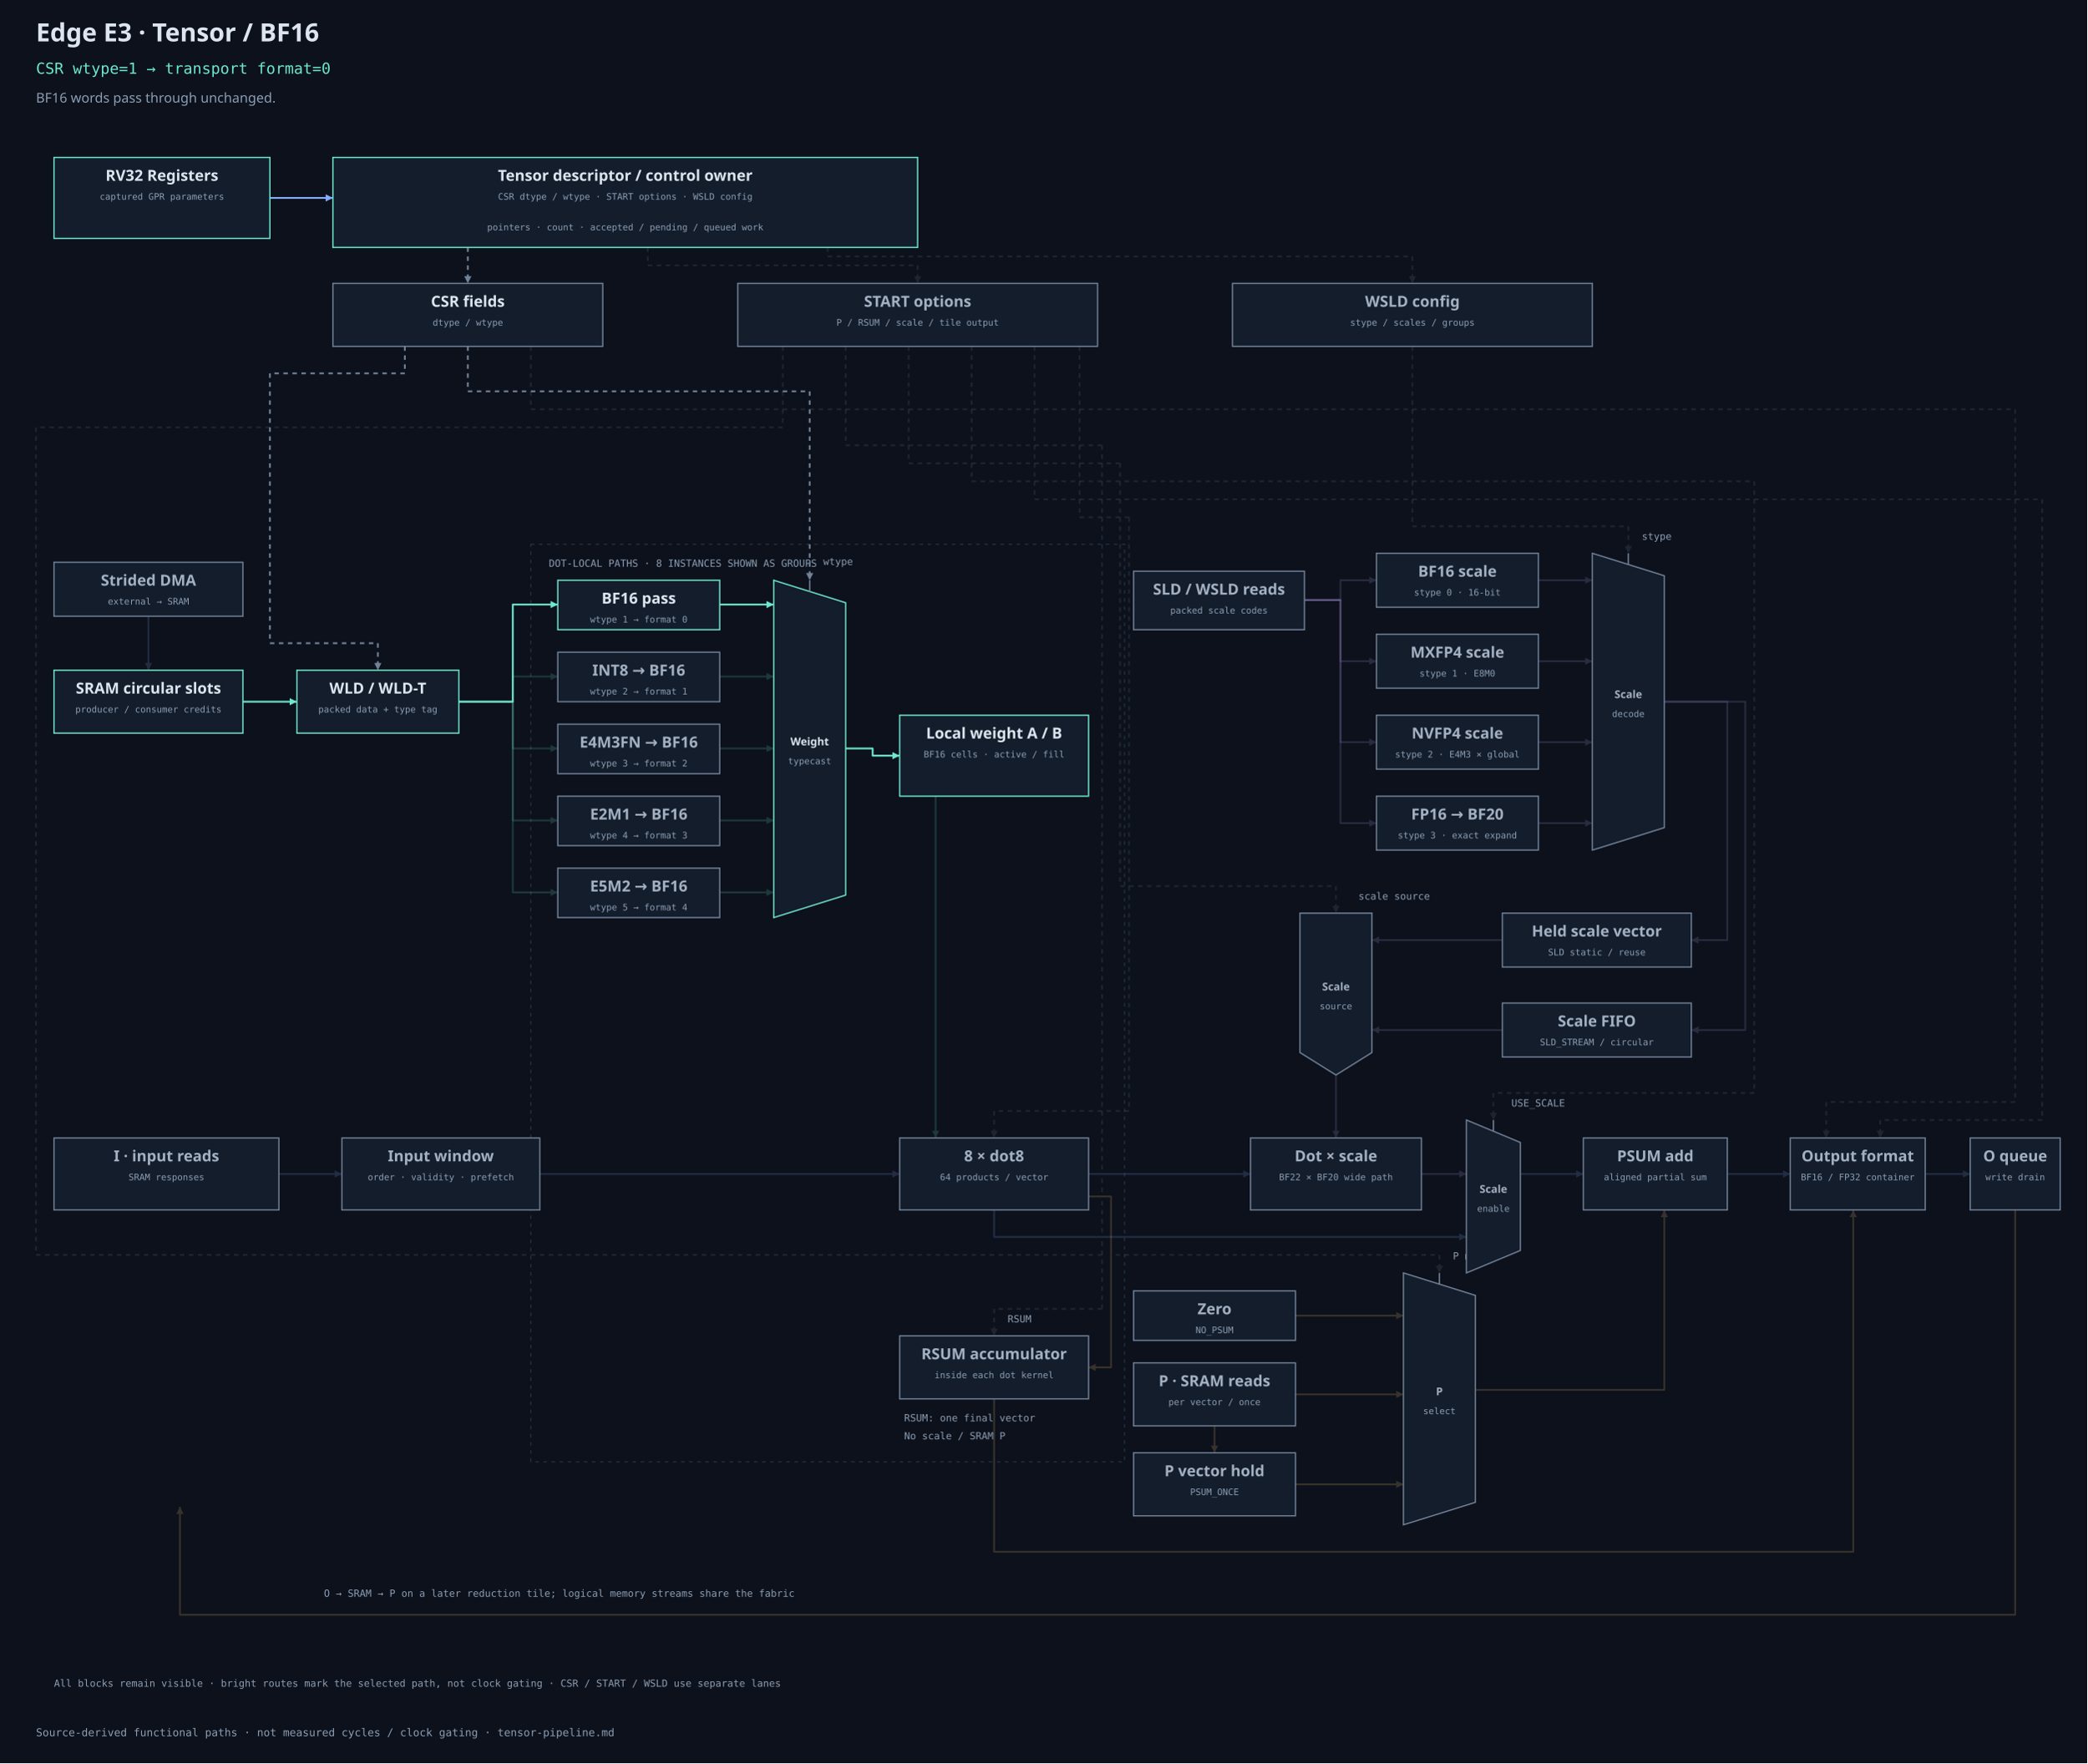
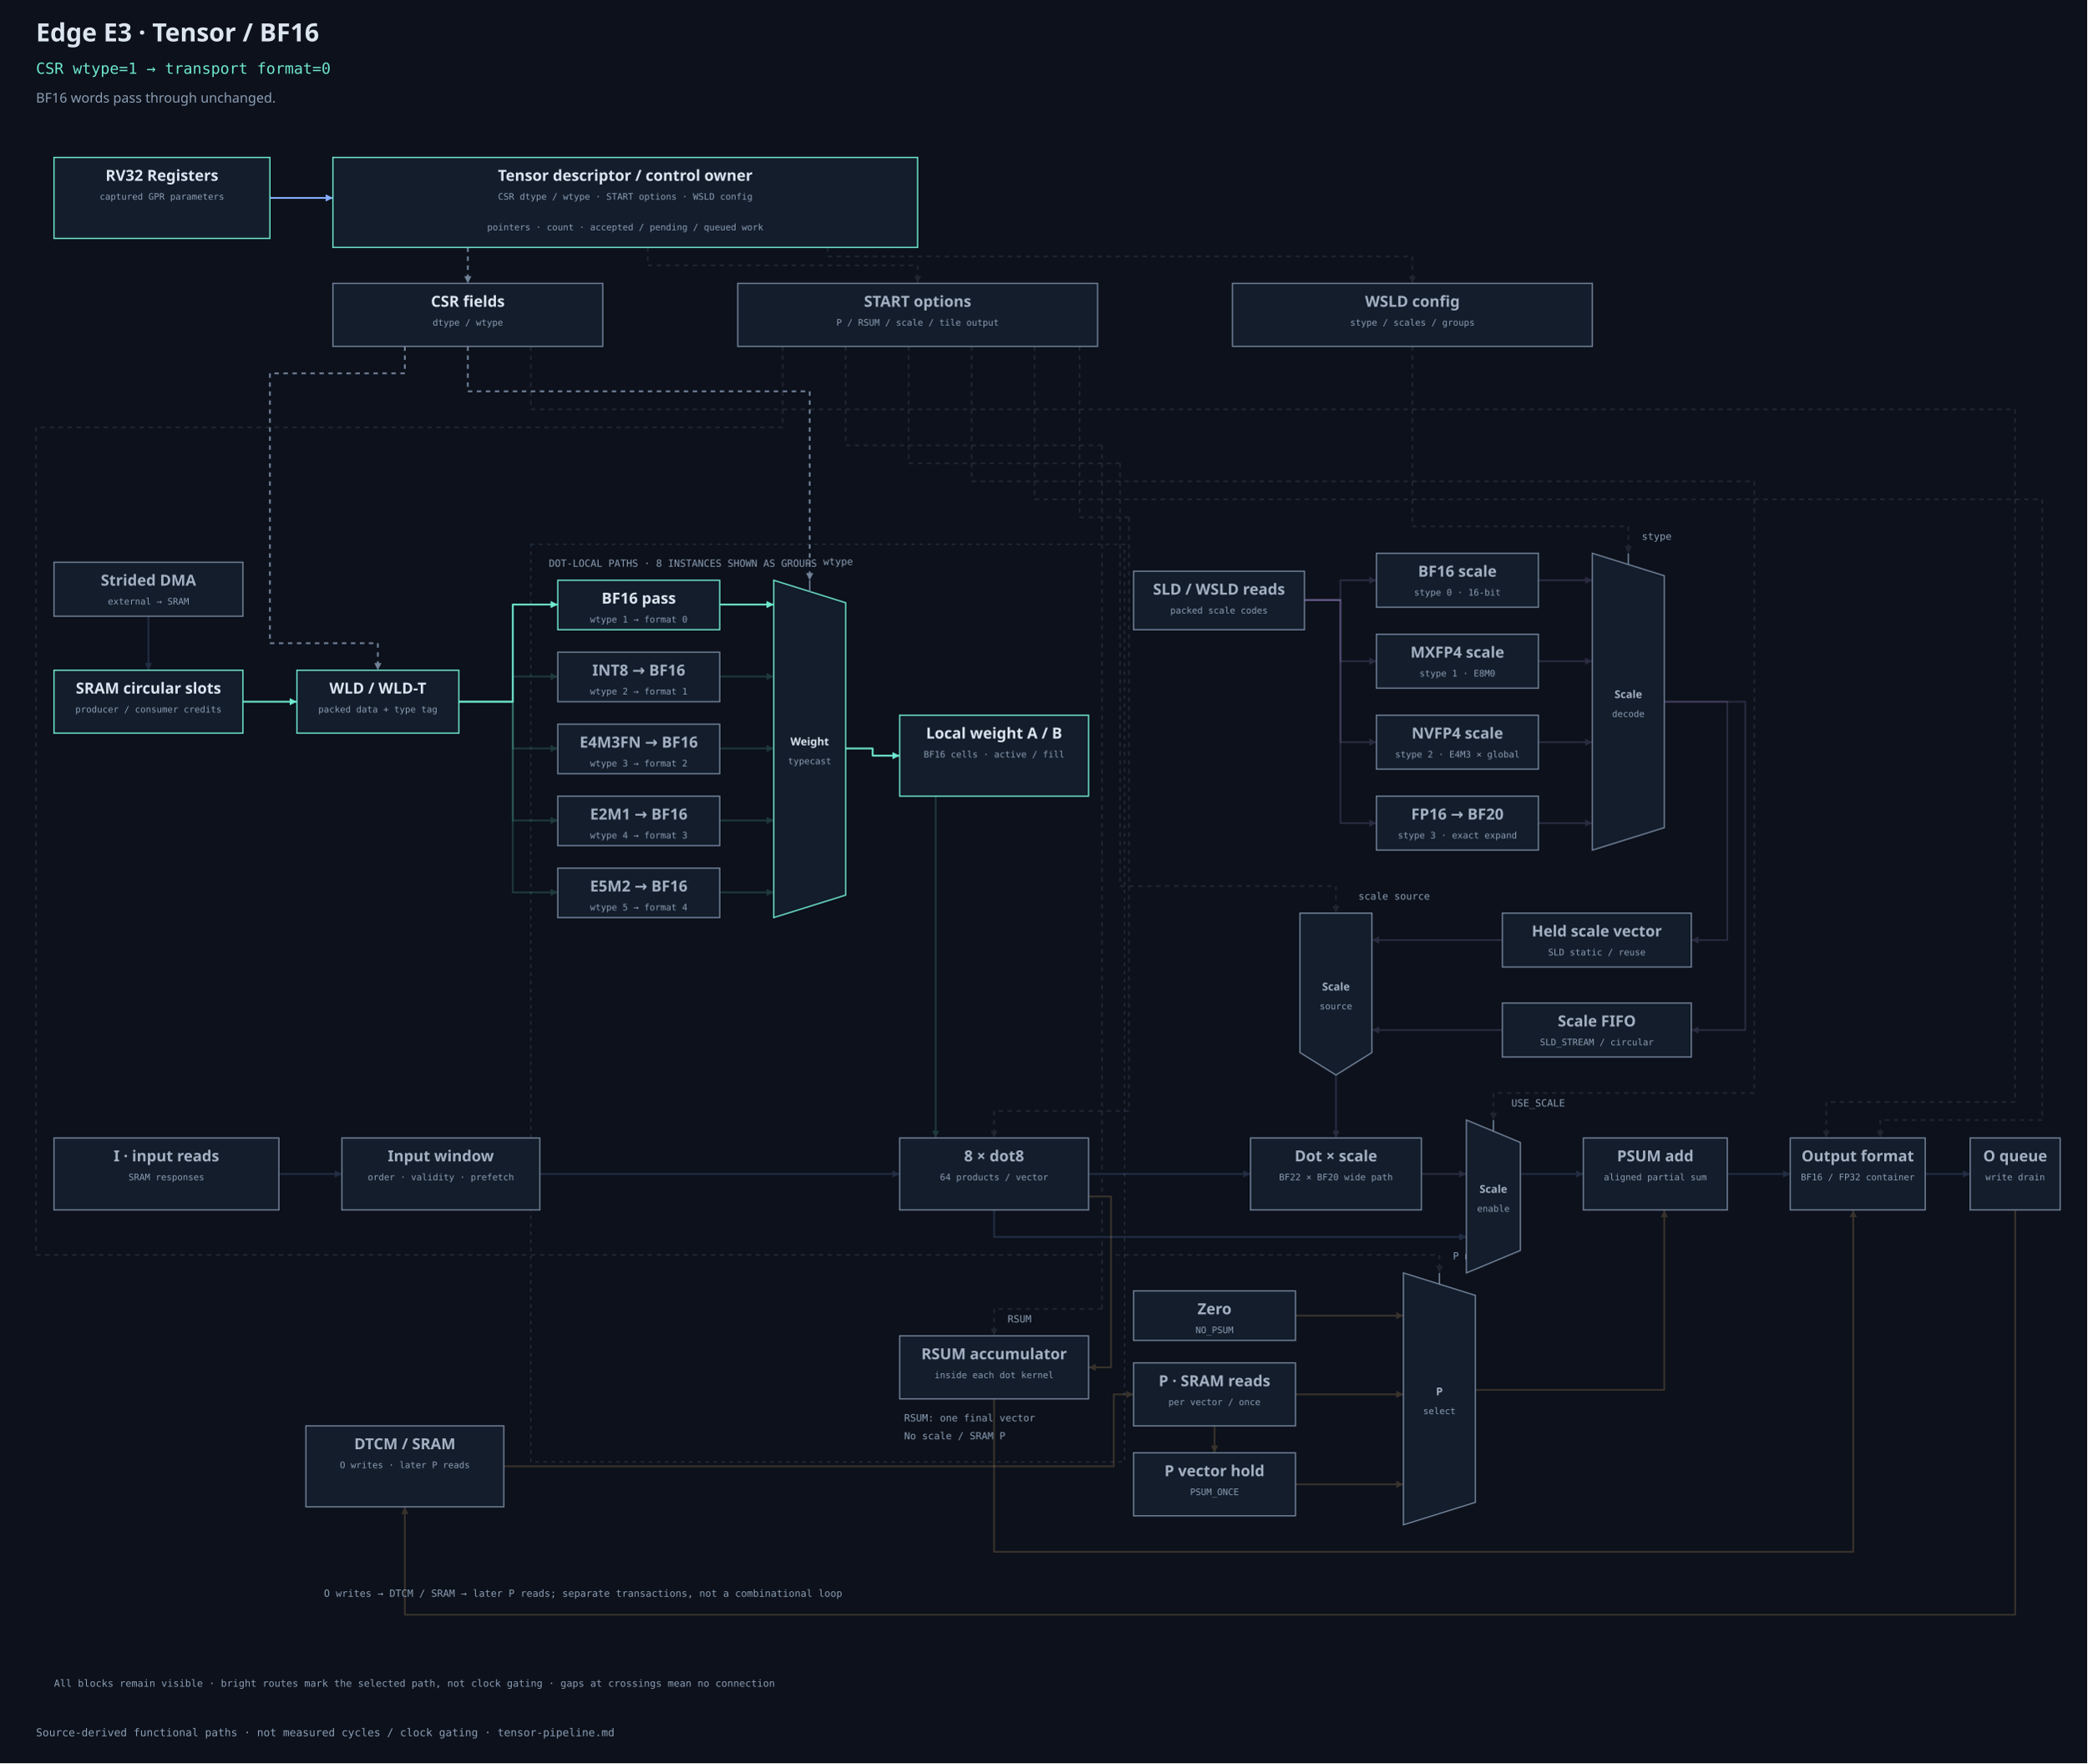
<svg xmlns="http://www.w3.org/2000/svg" width="2320" height="1960" viewBox="0 0 2320 1960">
  <rect width="2320" height="1960" fill="#0c111b" />
  <text x="40" y="46" fill="#dce5f0" font-family="sans-serif" font-size="28" font-weight="700">Edge E3 · Tensor / BF16</text>
  <text x="40" y="82" fill="#6ee7cf" font-family="monospace" font-size="17">CSR wtype=1 → transport format=0</text>
  <text x="40" y="114" fill="#8c9eb5" font-family="sans-serif" font-size="15">BF16 words pass through unchanged.</text>
  <svg x="20" y="135" width="2280" height="1760" viewBox="0 0 2280 1760" role="img" aria-labelledby="tensor-svg-title tensor-svg-desc">
    <style>.tensor-bg{fill:var(--bg,#0c111b)}.tensor-memory{fill:none;stroke:var(--rule,#29394e);stroke-dasharray:4 5}.tensor-title{font:600 17px sans-serif;fill:var(--ink,#dce5f0)}.tensor-sub{font:10px monospace;fill:var(--muted,#8c9eb5)}.tensor-caption{font:11px monospace;fill:var(--muted,#8c9eb5)}.tensor-box{fill:var(--panel,#131d2b);stroke:var(--ink,#dce5f0);stroke-width:1.4}.tensor-wire{fill:none;stroke-width:2;stroke-linejoin:round}.tensor-data{stroke:#85adff}.tensor-weight{stroke:#6ee7cf}.tensor-psum{stroke:#ffc578}.tensor-optional{stroke:#b39be8}.tensor-control{stroke:#718198;stroke-dasharray:5 5}.tensor-arrow-data{fill:#85adff}.tensor-arrow-weight{fill:#6ee7cf}.tensor-arrow-psum{fill:#ffc578}.tensor-arrow-optional{fill:#b39be8}.tensor-arrow-control{fill:#718198}[data-tensor-node]{opacity:1}[data-tensor-path]{opacity:.18}[data-tensor-path].is-active{opacity:1}[data-tensor-node]:not(.is-active) .tensor-box{stroke:var(--muted,#718198)}[data-tensor-node]:not(.is-active) .tensor-title{fill:var(--muted,#a4b1c3)}[data-tensor-node]:not(.is-active) .tensor-sub{fill:var(--muted,#8c9eb5)}.tensor-mux-title{font-size:12px}.tensor-control-source .tensor-box{stroke:#718198!important}.tensor-control-port{stroke:#718198;stroke-width:1.5;fill:none}.is-active .tensor-box{stroke:#6ee7cf}</style>
    <defs>
      <marker id="tensor-arrow-data" viewBox="0 0 8 8" refX="8" refY="4" markerWidth="8" markerHeight="8" markerUnits="userSpaceOnUse" orient="auto">
        <path d="M0 0L8 4L0 8Z" class="tensor-arrow-data" />
      </marker>
      <marker id="tensor-arrow-weight" viewBox="0 0 8 8" refX="8" refY="4" markerWidth="8" markerHeight="8" markerUnits="userSpaceOnUse" orient="auto">
        <path d="M0 0L8 4L0 8Z" class="tensor-arrow-weight" />
      </marker>
      <marker id="tensor-arrow-psum" viewBox="0 0 8 8" refX="8" refY="4" markerWidth="8" markerHeight="8" markerUnits="userSpaceOnUse" orient="auto">
        <path d="M0 0L8 4L0 8Z" class="tensor-arrow-psum" />
      </marker>
      <marker id="tensor-arrow-optional" viewBox="0 0 8 8" refX="8" refY="4" markerWidth="8" markerHeight="8" markerUnits="userSpaceOnUse" orient="auto">
        <path d="M0 0L8 4L0 8Z" class="tensor-arrow-optional" />
      </marker>
      <marker id="tensor-arrow-control" viewBox="0 0 8 8" refX="8" refY="4" markerWidth="8" markerHeight="8" markerUnits="userSpaceOnUse" orient="auto">
        <path d="M0 0L8 4L0 8Z" class="tensor-arrow-control" />
      </marker>
    </defs>
    <rect class="tensor-bg" width="2280" height="1760" />
    <rect class="tensor-memory" x="570" y="470" width="660" height="1020" />
    <text class="tensor-caption" x="590" y="495">DOT-LOCAL PATHS · 8 INSTANCES SHOWN AS GROUPS</text>
    <text class="tensor-caption" x="895" y="493">wtype</text>
    <text class="tensor-caption" x="1805" y="465">stype</text>
    <text class="tensor-caption" x="1660" y="1095">USE_SCALE</text>
    <text class="tensor-caption" x="1490" y="865">scale source</text>
    <text class="tensor-caption" x="1595" y="1265">P mode</text>
    <text class="tensor-caption" x="1100" y="1335">RSUM</text>
    <path data-tensor-path="gpr-owner" class="tensor-wire tensor-data is-active" d="M280 85H350" marker-end="url(#tensor-arrow-data)" />
    <g data-tensor-path="ctrl-wld" class="tensor-wire tensor-control is-active">
      <path d="M430 250L430 280M430 280L280 280M280 280L280 580M280 580L400 580M400 580L400 610" />
      <path d="M400 602L400 610" marker-end="url(#tensor-arrow-control)" />
    </g>
    <g data-tensor-path="ctrl-weight" class="tensor-wire tensor-control is-active">
      <path d="M500 250L500 300M500 300L880 300M880 300L880 510" />
      <path d="M880 502L880 510" marker-end="url(#tensor-arrow-control)" />
    </g>
    <g data-tensor-path="ctrl-psum" class="tensor-wire tensor-control ">
      <path d="M850 250L850 340M850 340L20 340M20 340L20 1260M20 1260L1210 1260M1220 1260L1580 1260M1580 1260L1580 1280" />
      <path d="M1580 1272L1580 1280" marker-end="url(#tensor-arrow-control)" />
    </g>
    <g data-tensor-path="ctrl-rsum" class="tensor-wire tensor-control ">
      <path d="M920 250L920 360M920 360L1205 360M1205 360L1205 1165M1205 1175L1205 1190M1205 1200L1205 1235M1205 1245L1205 1320M1205 1320L1085 1320M1085 1320L1085 1350" />
      <path d="M1085 1342L1085 1350" marker-end="url(#tensor-arrow-control)" />
    </g>
    <g data-tensor-path="ctrl-scale" class="tensor-wire tensor-control ">
      <path d="M990 250L990 380M990 380L1225 380M1225 380L1225 850M1225 850L1465 850M1465 850L1465 880" />
      <path d="M1465 872L1465 880" marker-end="url(#tensor-arrow-control)" />
    </g>
    <g data-tensor-path="ctrl-enable" class="tensor-wire tensor-control ">
      <path d="M1060 250L1060 400M1060 400L1930 400M1930 400L1930 1080M1930 1080L1640 1080M1640 1080L1640 1110" />
      <path d="M1640 1102L1640 1110" marker-end="url(#tensor-arrow-control)" />
    </g>
    <g data-tensor-path="ctrl-stype" class="tensor-wire tensor-control ">
      <path d="M1550 250L1550 450M1550 450L1790 450M1790 450L1790 480" />
      <path d="M1790 472L1790 480" marker-end="url(#tensor-arrow-control)" />
    </g>
    <g data-tensor-path="ctrl-format" class="tensor-wire tensor-control ">
      <path d="M570 250L570 320M570 320L2220 320M2220 320L2220 1090M2220 1090L2010 1090M2010 1090L2010 1130" />
      <path d="M2010 1122L2010 1130" marker-end="url(#tensor-arrow-control)" />
    </g>
    <g data-tensor-path="owner-dot" class="tensor-wire tensor-control ">
      <path d="M1180 250L1180 440M1180 440L1235 440M1235 440L1235 1100M1235 1100L1085 1100M1085 1100L1085 1130" />
      <path d="M1085 1122L1085 1130" marker-end="url(#tensor-arrow-control)" />
    </g>
    <path data-tensor-path="dma-ring" class="tensor-wire tensor-data " d="M145 550L145 610" marker-end="url(#tensor-arrow-data)" />
    <path data-tensor-path="ring-wld" class="tensor-wire tensor-weight is-active" d="M250 645L310 645" marker-end="url(#tensor-arrow-weight)" />
    <path data-tensor-path="weights" class="tensor-wire tensor-weight " d="M1020 750L1020 1130" marker-end="url(#tensor-arrow-weight)" />
    <path data-tensor-path="input-window" class="tensor-wire tensor-data " d="M290 1170L360 1170" marker-end="url(#tensor-arrow-data)" />
    <path data-tensor-path="window-dot" class="tensor-wire tensor-data " d="M580 1170L980 1170" marker-end="url(#tensor-arrow-data)" />
    <path data-tensor-path="dot-post" class="tensor-wire tensor-data " d="M1190 1170L1370 1170" marker-end="url(#tensor-arrow-data)" />
    <path data-tensor-path="scale-product" class="tensor-wire tensor-optional " d="M1560 1170L1610 1170" marker-end="url(#tensor-arrow-optional)" />
    <path data-tensor-path="scale-bypass" class="tensor-wire tensor-data " d="M1085 1210L1085 1240L1610 1240" marker-end="url(#tensor-arrow-data)" />
    <path data-tensor-path="scaled-to-post" class="tensor-wire tensor-data " d="M1670 1170L1740 1170" marker-end="url(#tensor-arrow-data)" />
    <path data-tensor-path="post-output" class="tensor-wire tensor-data " d="M1900 1170L1970 1170" marker-end="url(#tensor-arrow-data)" />
    <path data-tensor-path="format-output" class="tensor-wire tensor-data " d="M2120 1170L2170 1170" marker-end="url(#tensor-arrow-data)" />
    <path data-tensor-path="rsum-merge" class="tensor-wire tensor-psum " d="M1190 1195L1215 1195L1215 1385L1190 1385" marker-end="url(#tensor-arrow-psum)" />
    <path data-tensor-path="rsum-output" class="tensor-wire tensor-psum " d="M1085 1420L1085 1590L2040 1590L2040 1210" marker-end="url(#tensor-arrow-psum)" />
    <path data-tensor-path="static-scale" class="tensor-wire tensor-optional " d="M1650 910L1505 910" marker-end="url(#tensor-arrow-optional)" />
    <path data-tensor-path="stream-scale" class="tensor-wire tensor-optional " d="M1650 1010L1505 1010" marker-end="url(#tensor-arrow-optional)" />
    <path data-tensor-path="scale" class="tensor-wire tensor-optional " d="M1465 1060L1465 1130" marker-end="url(#tensor-arrow-optional)" />
    <path data-tensor-path="sld-static" class="tensor-wire tensor-optional " d="M1830 645L1900 645L1900 910L1860 910" marker-end="url(#tensor-arrow-optional)" />
    <path data-tensor-path="sld-stream" class="tensor-wire tensor-optional " d="M1830 645L1920 645L1920 1010L1860 1010" marker-end="url(#tensor-arrow-optional)" />
    <path data-tensor-path="zero-p" class="tensor-wire tensor-psum " d="M1420 1327.5L1540 1327.5" marker-end="url(#tensor-arrow-psum)" />
    <path data-tensor-path="read-hold" class="tensor-wire tensor-psum " d="M1330 1450L1330 1480" marker-end="url(#tensor-arrow-psum)" />
    <path data-tensor-path="hold-p" class="tensor-wire tensor-psum " d="M1420 1515L1540 1515" marker-end="url(#tensor-arrow-psum)" />
    <path data-tensor-path="stream-p" class="tensor-wire tensor-psum " d="M1420 1415L1540 1415" marker-end="url(#tensor-arrow-psum)" />
    <path data-tensor-path="psum-post" class="tensor-wire tensor-psum " d="M1620 1410L1830 1410L1830 1210" marker-end="url(#tensor-arrow-psum)" />
-     <path data-tensor-path="writeback" class="tensor-wire tensor-psum " d="M2220 1210L2220 1660L180 1660L180 1540" marker-end="url(#tensor-arrow-psum)" />
+     <path data-tensor-path="writeback" class="tensor-wire tensor-psum " d="M2220 1210L2220 1660L430 1660L430 1540" marker-end="url(#tensor-arrow-psum)" />
+     <path data-tensor-path="sram-psum" class="tensor-wire tensor-psum " d="M540 1495L1218 1495L1218 1415L1240 1415" marker-end="url(#tensor-arrow-psum)" />
    <path data-tensor-path="wld-bf16" class="tensor-wire tensor-weight is-active" d="M490 645L550 645L550 537L600 537" marker-end="url(#tensor-arrow-weight)" />
    <path data-tensor-path="cast-bf16" class="tensor-wire tensor-weight is-active" d="M780 537L840 537" marker-end="url(#tensor-arrow-weight)" />
    <path data-tensor-path="wld-int8" class="tensor-wire tensor-weight " d="M490 645L550 645L550 617L600 617" marker-end="url(#tensor-arrow-weight)" />
    <path data-tensor-path="cast-int8" class="tensor-wire tensor-weight " d="M780 617L840 617" marker-end="url(#tensor-arrow-weight)" />
    <path data-tensor-path="wld-e4m3" class="tensor-wire tensor-weight " d="M490 645L550 645L550 697L600 697" marker-end="url(#tensor-arrow-weight)" />
    <path data-tensor-path="cast-e4m3" class="tensor-wire tensor-weight " d="M780 697L840 697" marker-end="url(#tensor-arrow-weight)" />
    <path data-tensor-path="wld-fp4" class="tensor-wire tensor-weight " d="M490 645L550 645L550 777L600 777" marker-end="url(#tensor-arrow-weight)" />
    <path data-tensor-path="cast-fp4" class="tensor-wire tensor-weight " d="M780 777L840 777" marker-end="url(#tensor-arrow-weight)" />
    <path data-tensor-path="wld-e5m2" class="tensor-wire tensor-weight " d="M490 645L550 645L550 857L600 857" marker-end="url(#tensor-arrow-weight)" />
    <path data-tensor-path="cast-e5m2" class="tensor-wire tensor-weight " d="M780 857L840 857" marker-end="url(#tensor-arrow-weight)" />
    <path data-tensor-path="wld-banks" class="tensor-wire tensor-weight is-active" d="M920 697L950 697L950 705L980 705" marker-end="url(#tensor-arrow-weight)" />
    <path data-tensor-path="sld-bf16" class="tensor-wire tensor-optional " d="M1430 532L1470 532L1470 510L1510 510" marker-end="url(#tensor-arrow-optional)" />
    <path data-tensor-path="decode-bf16" class="tensor-wire tensor-optional " d="M1690 510L1750 510" marker-end="url(#tensor-arrow-optional)" />
    <path data-tensor-path="sld-mx" class="tensor-wire tensor-optional " d="M1430 532L1470 532L1470 600L1510 600" marker-end="url(#tensor-arrow-optional)" />
    <path data-tensor-path="decode-mx" class="tensor-wire tensor-optional " d="M1690 600L1750 600" marker-end="url(#tensor-arrow-optional)" />
    <path data-tensor-path="sld-nv" class="tensor-wire tensor-optional " d="M1430 532L1470 532L1470 690L1510 690" marker-end="url(#tensor-arrow-optional)" />
    <path data-tensor-path="decode-nv" class="tensor-wire tensor-optional " d="M1690 690L1750 690" marker-end="url(#tensor-arrow-optional)" />
    <path data-tensor-path="sld-fp16" class="tensor-wire tensor-optional " d="M1430 532L1470 532L1470 780L1510 780" marker-end="url(#tensor-arrow-optional)" />
    <path data-tensor-path="decode-fp16" class="tensor-wire tensor-optional " d="M1690 780L1750 780" marker-end="url(#tensor-arrow-optional)" />
    <g data-tensor-path="owner-csr" class="tensor-wire tensor-control is-active">
      <path d="M500 140L500 180" />
      <path d="M500 172L500 180" marker-end="url(#tensor-arrow-control)" />
    </g>
    <g data-tensor-path="owner-start" class="tensor-wire tensor-control ">
      <path d="M700 140L700 160M700 160L1000 160M1000 160L1000 180" />
      <path d="M1000 172L1000 180" marker-end="url(#tensor-arrow-control)" />
    </g>
    <g data-tensor-path="owner-wsld" class="tensor-wire tensor-control ">
      <path d="M900 140L900 150M900 150L1550 150M1550 150L1550 180" />
      <path d="M1550 172L1550 180" marker-end="url(#tensor-arrow-control)" />
    </g>
    <g data-tensor-path="ctrl-tile-format" class="tensor-wire tensor-control ">
      <path d="M1130 250L1130 420M1130 420L2250 420M2250 420L2250 1110M2250 1110L2070 1110M2070 1110L2070 1130" />
      <path d="M2070 1122L2070 1130" marker-end="url(#tensor-arrow-control)" />
    </g>
    <g data-tensor-node="gpr" class="is-active " role="button" tabindex="0" aria-label="RV32 Registers: explore this path">
      <rect class="tensor-box" x="40" y="40" width="240" height="90" />
      <text class="tensor-title " x="160" y="66" text-anchor="middle">RV32 Registers</text>
      <text class="tensor-sub" x="160" y="87" text-anchor="middle">captured GPR parameters</text>
    </g>
    <g data-tensor-node="owner" class="is-active " role="button" tabindex="0" aria-label="Tensor descriptor / control owner: explore this path">
      <rect class="tensor-box" x="350" y="40" width="650" height="100" />
      <text class="tensor-title " x="675" y="66" text-anchor="middle">Tensor descriptor / control owner</text>
      <text class="tensor-sub" x="675" y="87" text-anchor="middle">CSR dtype / wtype · START options · WSLD config</text>
      <text class="tensor-sub" x="675" y="121" text-anchor="middle">pointers · count · accepted / pending / queued work</text>
    </g>
    <g data-tensor-node="dma" class=" " role="button" tabindex="0" aria-label="Strided DMA: explore this path">
      <rect class="tensor-box" x="40" y="490" width="210" height="60" />
      <text class="tensor-title " x="145" y="516" text-anchor="middle">Strided DMA</text>
      <text class="tensor-sub" x="145" y="537" text-anchor="middle">external → SRAM</text>
    </g>
    <g data-tensor-node="ring" class="is-active " role="button" tabindex="0" aria-label="SRAM circular slots: explore this path">
      <rect class="tensor-box" x="40" y="610" width="210" height="70" />
      <text class="tensor-title " x="145" y="636" text-anchor="middle">SRAM circular slots</text>
      <text class="tensor-sub" x="145" y="657" text-anchor="middle">producer / consumer credits</text>
    </g>
    <g data-tensor-node="wld" class="is-active " role="button" tabindex="0" aria-label="WLD / WLD-T: explore this path">
      <rect class="tensor-box" x="310" y="610" width="180" height="70" />
      <text class="tensor-title " x="400" y="636" text-anchor="middle">WLD / WLD-T</text>
      <text class="tensor-sub" x="400" y="657" text-anchor="middle">packed data + type tag</text>
    </g>
    <g data-tensor-node="w-bf16" class="is-active " role="button" tabindex="0" aria-label="BF16 pass: explore this path">
      <rect class="tensor-box" x="600" y="510" width="180" height="55" />
      <text class="tensor-title " x="690" y="536" text-anchor="middle">BF16 pass</text>
      <text class="tensor-sub" x="690" y="557" text-anchor="middle">wtype 1 → format 0</text>
    </g>
    <g data-tensor-node="w-int8" class=" " role="button" tabindex="0" aria-label="INT8 → BF16: explore this path">
      <rect class="tensor-box" x="600" y="590" width="180" height="55" />
      <text class="tensor-title " x="690" y="616" text-anchor="middle">INT8 → BF16</text>
      <text class="tensor-sub" x="690" y="637" text-anchor="middle">wtype 2 → format 1</text>
    </g>
    <g data-tensor-node="w-e4m3" class=" " role="button" tabindex="0" aria-label="E4M3FN → BF16: explore this path">
      <rect class="tensor-box" x="600" y="670" width="180" height="55" />
      <text class="tensor-title " x="690" y="696" text-anchor="middle">E4M3FN → BF16</text>
      <text class="tensor-sub" x="690" y="717" text-anchor="middle">wtype 3 → format 2</text>
    </g>
    <g data-tensor-node="w-fp4" class=" " role="button" tabindex="0" aria-label="E2M1 → BF16: explore this path">
      <rect class="tensor-box" x="600" y="750" width="180" height="55" />
      <text class="tensor-title " x="690" y="776" text-anchor="middle">E2M1 → BF16</text>
      <text class="tensor-sub" x="690" y="797" text-anchor="middle">wtype 4 → format 3</text>
    </g>
    <g data-tensor-node="w-e5m2" class=" " role="button" tabindex="0" aria-label="E5M2 → BF16: explore this path">
      <rect class="tensor-box" x="600" y="830" width="180" height="55" />
      <text class="tensor-title " x="690" y="856" text-anchor="middle">E5M2 → BF16</text>
      <text class="tensor-sub" x="690" y="877" text-anchor="middle">wtype 5 → format 4</text>
    </g>
    <g data-tensor-node="wselect" class="is-active " role="button" tabindex="0" aria-label="Weight: explore this path">
      <path class="tensor-box" d="M840 510L920 535V860L840 885Z" />
      <path class="tensor-control-port" d="M880 510V522.5" />
      <text class="tensor-title tensor-mux-title" x="880" y="693.5" text-anchor="middle">Weight</text>
      <text class="tensor-sub" x="880" y="714.5" text-anchor="middle">typecast</text>
    </g>
    <g data-tensor-node="banks" class="is-active " role="button" tabindex="0" aria-label="Local weight A / B: explore this path">
      <rect class="tensor-box" x="980" y="660" width="210" height="90" />
      <text class="tensor-title " x="1085" y="686" text-anchor="middle">Local weight A / B</text>
      <text class="tensor-sub" x="1085" y="707" text-anchor="middle">BF16 cells · active / fill</text>
    </g>
    <g data-tensor-node="input" class=" " role="button" tabindex="0" aria-label="I · input reads: explore this path">
      <rect class="tensor-box" x="40" y="1130" width="250" height="80" />
      <text class="tensor-title " x="165" y="1156" text-anchor="middle">I · input reads</text>
      <text class="tensor-sub" x="165" y="1177" text-anchor="middle">SRAM responses</text>
    </g>
    <g data-tensor-node="window" class=" " role="button" tabindex="0" aria-label="Input window: explore this path">
      <rect class="tensor-box" x="360" y="1130" width="220" height="80" />
      <text class="tensor-title " x="470" y="1156" text-anchor="middle">Input window</text>
      <text class="tensor-sub" x="470" y="1177" text-anchor="middle">order · validity · prefetch</text>
    </g>
    <g data-tensor-node="dot" class=" " role="button" tabindex="0" aria-label="8 × dot8: explore this path">
      <rect class="tensor-box" x="980" y="1130" width="210" height="80" />
      <text class="tensor-title " x="1085" y="1156" text-anchor="middle">8 × dot8</text>
      <text class="tensor-sub" x="1085" y="1177" text-anchor="middle">64 products / vector</text>
    </g>
    <g data-tensor-node="rsum" class=" " role="button" tabindex="0" aria-label="RSUM accumulator: explore this path">
      <rect class="tensor-box" x="980" y="1350" width="210" height="70" />
      <text class="tensor-title " x="1085" y="1376" text-anchor="middle">RSUM accumulator</text>
      <text class="tensor-sub" x="1085" y="1397" text-anchor="middle">inside each dot kernel</text>
    </g>
    <g data-tensor-node="sld" class=" " role="button" tabindex="0" aria-label="SLD / WSLD reads: explore this path">
      <rect class="tensor-box" x="1240" y="500" width="190" height="65" />
      <text class="tensor-title " x="1335" y="526" text-anchor="middle">SLD / WSLD reads</text>
      <text class="tensor-sub" x="1335" y="547" text-anchor="middle">packed scale codes</text>
    </g>
    <g data-tensor-node="s-bf16" class=" " role="button" tabindex="0" aria-label="BF16 scale: explore this path">
      <rect class="tensor-box" x="1510" y="480" width="180" height="60" />
      <text class="tensor-title " x="1600" y="506" text-anchor="middle">BF16 scale</text>
      <text class="tensor-sub" x="1600" y="527" text-anchor="middle">stype 0 · 16-bit</text>
    </g>
    <g data-tensor-node="s-mx" class=" " role="button" tabindex="0" aria-label="MXFP4 scale: explore this path">
      <rect class="tensor-box" x="1510" y="570" width="180" height="60" />
      <text class="tensor-title " x="1600" y="596" text-anchor="middle">MXFP4 scale</text>
      <text class="tensor-sub" x="1600" y="617" text-anchor="middle">stype 1 · E8M0</text>
    </g>
    <g data-tensor-node="s-nv" class=" " role="button" tabindex="0" aria-label="NVFP4 scale: explore this path">
      <rect class="tensor-box" x="1510" y="660" width="180" height="60" />
      <text class="tensor-title " x="1600" y="686" text-anchor="middle">NVFP4 scale</text>
      <text class="tensor-sub" x="1600" y="707" text-anchor="middle">stype 2 · E4M3 × global</text>
    </g>
    <g data-tensor-node="s-fp16" class=" " role="button" tabindex="0" aria-label="FP16 → BF20: explore this path">
      <rect class="tensor-box" x="1510" y="750" width="180" height="60" />
      <text class="tensor-title " x="1600" y="776" text-anchor="middle">FP16 → BF20</text>
      <text class="tensor-sub" x="1600" y="797" text-anchor="middle">stype 3 · exact expand</text>
    </g>
    <g data-tensor-node="stype" class=" " role="button" tabindex="0" aria-label="Scale: explore this path">
      <path class="tensor-box" d="M1750 480L1830 505V785L1750 810Z" />
      <path class="tensor-control-port" d="M1790 480V492.5" />
      <text class="tensor-title tensor-mux-title" x="1790" y="641" text-anchor="middle">Scale</text>
      <text class="tensor-sub" x="1790" y="662" text-anchor="middle">decode</text>
    </g>
    <g data-tensor-node="scale-hold" class=" " role="button" tabindex="0" aria-label="Held scale vector: explore this path">
      <rect class="tensor-box" x="1650" y="880" width="210" height="60" />
      <text class="tensor-title " x="1755" y="906" text-anchor="middle">Held scale vector</text>
      <text class="tensor-sub" x="1755" y="927" text-anchor="middle">SLD static / reuse</text>
    </g>
    <g data-tensor-node="scale-fifo" class=" " role="button" tabindex="0" aria-label="Scale FIFO: explore this path">
      <rect class="tensor-box" x="1650" y="980" width="210" height="60" />
      <text class="tensor-title " x="1755" y="1006" text-anchor="middle">Scale FIFO</text>
      <text class="tensor-sub" x="1755" y="1027" text-anchor="middle">SLD_STREAM / circular</text>
    </g>
    <g data-tensor-node="scale-source" class=" " role="button" tabindex="0" aria-label="Scale: explore this path">
      <path class="tensor-box" d="M1425 880H1505V1035L1465 1060L1425 1035Z" />
      <text class="tensor-title tensor-mux-title" x="1465" y="966" text-anchor="middle">Scale</text>
      <text class="tensor-sub" x="1465" y="987" text-anchor="middle">source</text>
    </g>
    <g data-tensor-node="scale-mul" class=" " role="button" tabindex="0" aria-label="Dot × scale: explore this path">
      <rect class="tensor-box" x="1370" y="1130" width="190" height="80" />
      <text class="tensor-title " x="1465" y="1156" text-anchor="middle">Dot × scale</text>
      <text class="tensor-sub" x="1465" y="1177" text-anchor="middle">BF22 × BF20 wide path</text>
    </g>
    <g data-tensor-node="scale-select" class=" " role="button" tabindex="0" aria-label="Scale: explore this path">
      <path class="tensor-box" d="M1610 1110L1670 1135V1255L1610 1280Z" />
      <path class="tensor-control-port" d="M1640 1110V1122.5" />
      <text class="tensor-title tensor-mux-title" x="1640" y="1191" text-anchor="middle">Scale</text>
      <text class="tensor-sub" x="1640" y="1212" text-anchor="middle">enable</text>
    </g>
    <g data-tensor-node="post" class=" " role="button" tabindex="0" aria-label="PSUM add: explore this path">
      <rect class="tensor-box" x="1740" y="1130" width="160" height="80" />
      <text class="tensor-title " x="1820" y="1156" text-anchor="middle">PSUM add</text>
      <text class="tensor-sub" x="1820" y="1177" text-anchor="middle">aligned partial sum</text>
    </g>
    <g data-tensor-node="psum" class=" " role="button" tabindex="0" aria-label="P · SRAM reads: explore this path">
      <rect class="tensor-box" x="1240" y="1380" width="180" height="70" />
      <text class="tensor-title " x="1330" y="1406" text-anchor="middle">P · SRAM reads</text>
      <text class="tensor-sub" x="1330" y="1427" text-anchor="middle">per vector / once</text>
    </g>
+     <g data-tensor-node="psum-memory" class=" " role="button" tabindex="0" aria-label="DTCM / SRAM: explore this path">
+       <rect class="tensor-box" x="320" y="1450" width="220" height="90" />
+       <text class="tensor-title " x="430" y="1476" text-anchor="middle">DTCM / SRAM</text>
+       <text class="tensor-sub" x="430" y="1497" text-anchor="middle">O writes · later P reads</text>
+     </g>
    <g data-tensor-node="zero" class=" " role="button" tabindex="0" aria-label="Zero: explore this path">
      <rect class="tensor-box" x="1240" y="1300" width="180" height="55" />
      <text class="tensor-title " x="1330" y="1326" text-anchor="middle">Zero</text>
      <text class="tensor-sub" x="1330" y="1347" text-anchor="middle">NO_PSUM</text>
    </g>
    <g data-tensor-node="psum-hold" class=" " role="button" tabindex="0" aria-label="P vector hold: explore this path">
      <rect class="tensor-box" x="1240" y="1480" width="180" height="70" />
      <text class="tensor-title " x="1330" y="1506" text-anchor="middle">P vector hold</text>
      <text class="tensor-sub" x="1330" y="1527" text-anchor="middle">PSUM_ONCE</text>
    </g>
    <g data-tensor-node="psum-select" class=" " role="button" tabindex="0" aria-label="P: explore this path">
      <path class="tensor-box" d="M1540 1280L1620 1305V1535L1540 1560Z" />
      <path class="tensor-control-port" d="M1580 1280V1292.5" />
      <text class="tensor-title tensor-mux-title" x="1580" y="1416" text-anchor="middle">P</text>
      <text class="tensor-sub" x="1580" y="1437" text-anchor="middle">select</text>
    </g>
    <g data-tensor-node="format" class=" " role="button" tabindex="0" aria-label="Output format: explore this path">
      <rect class="tensor-box" x="1970" y="1130" width="150" height="80" />
      <text class="tensor-title " x="2045" y="1156" text-anchor="middle">Output format</text>
      <text class="tensor-sub" x="2045" y="1177" text-anchor="middle">BF16 / FP32 container</text>
    </g>
    <g data-tensor-node="output" class=" " role="button" tabindex="0" aria-label="O queue: explore this path">
      <rect class="tensor-box" x="2170" y="1130" width="100" height="80" />
      <text class="tensor-title " x="2220" y="1156" text-anchor="middle">O queue</text>
      <text class="tensor-sub" x="2220" y="1177" text-anchor="middle">write drain</text>
    </g>
    <g data-tensor-node="csr-fields" class="is-active tensor-control-source" role="button" tabindex="0" aria-label="CSR fields: explore this path">
      <rect class="tensor-box" x="350" y="180" width="300" height="70" />
      <text class="tensor-title " x="500" y="206" text-anchor="middle">CSR fields</text>
      <text class="tensor-sub" x="500" y="227" text-anchor="middle">dtype / wtype</text>
    </g>
    <g data-tensor-node="start-fields" class=" tensor-control-source" role="button" tabindex="0" aria-label="START options: explore this path">
      <rect class="tensor-box" x="800" y="180" width="400" height="70" />
      <text class="tensor-title " x="1000" y="206" text-anchor="middle">START options</text>
      <text class="tensor-sub" x="1000" y="227" text-anchor="middle">P / RSUM / scale / tile output</text>
    </g>
    <g data-tensor-node="wsld-fields" class=" tensor-control-source" role="button" tabindex="0" aria-label="WSLD config: explore this path">
      <rect class="tensor-box" x="1350" y="180" width="400" height="70" />
      <text class="tensor-title " x="1550" y="206" text-anchor="middle">WSLD config</text>
      <text class="tensor-sub" x="1550" y="227" text-anchor="middle">stype / scales / groups</text>
    </g>
    <text class="tensor-caption" x="985" y="1445">RSUM: one final vector</text>
    <text class="tensor-caption" x="985" y="1465">No scale / SRAM P</text>
-     <text class="tensor-caption" x="340" y="1640">O → SRAM → P on a later reduction tile; logical memory streams share the fabric</text>
-     <text class="tensor-caption" x="40" y="1740">All blocks remain visible · bright routes mark the selected path, not clock gating · CSR / START / WSLD use separate lanes</text>
+     <text class="tensor-caption" x="340" y="1640">O writes → DTCM / SRAM → later P reads; separate transactions, not a combinational loop</text>
+     <text class="tensor-caption" x="40" y="1740">All blocks remain visible · bright routes mark the selected path, not clock gating · gaps at crossings mean no connection</text>
  </svg>
  <text x="40" y="1930" fill="#8c9eb5" font-family="monospace" font-size="12">Source-derived functional paths · not measured cycles / clock gating · tensor-pipeline.md</text>
</svg>
